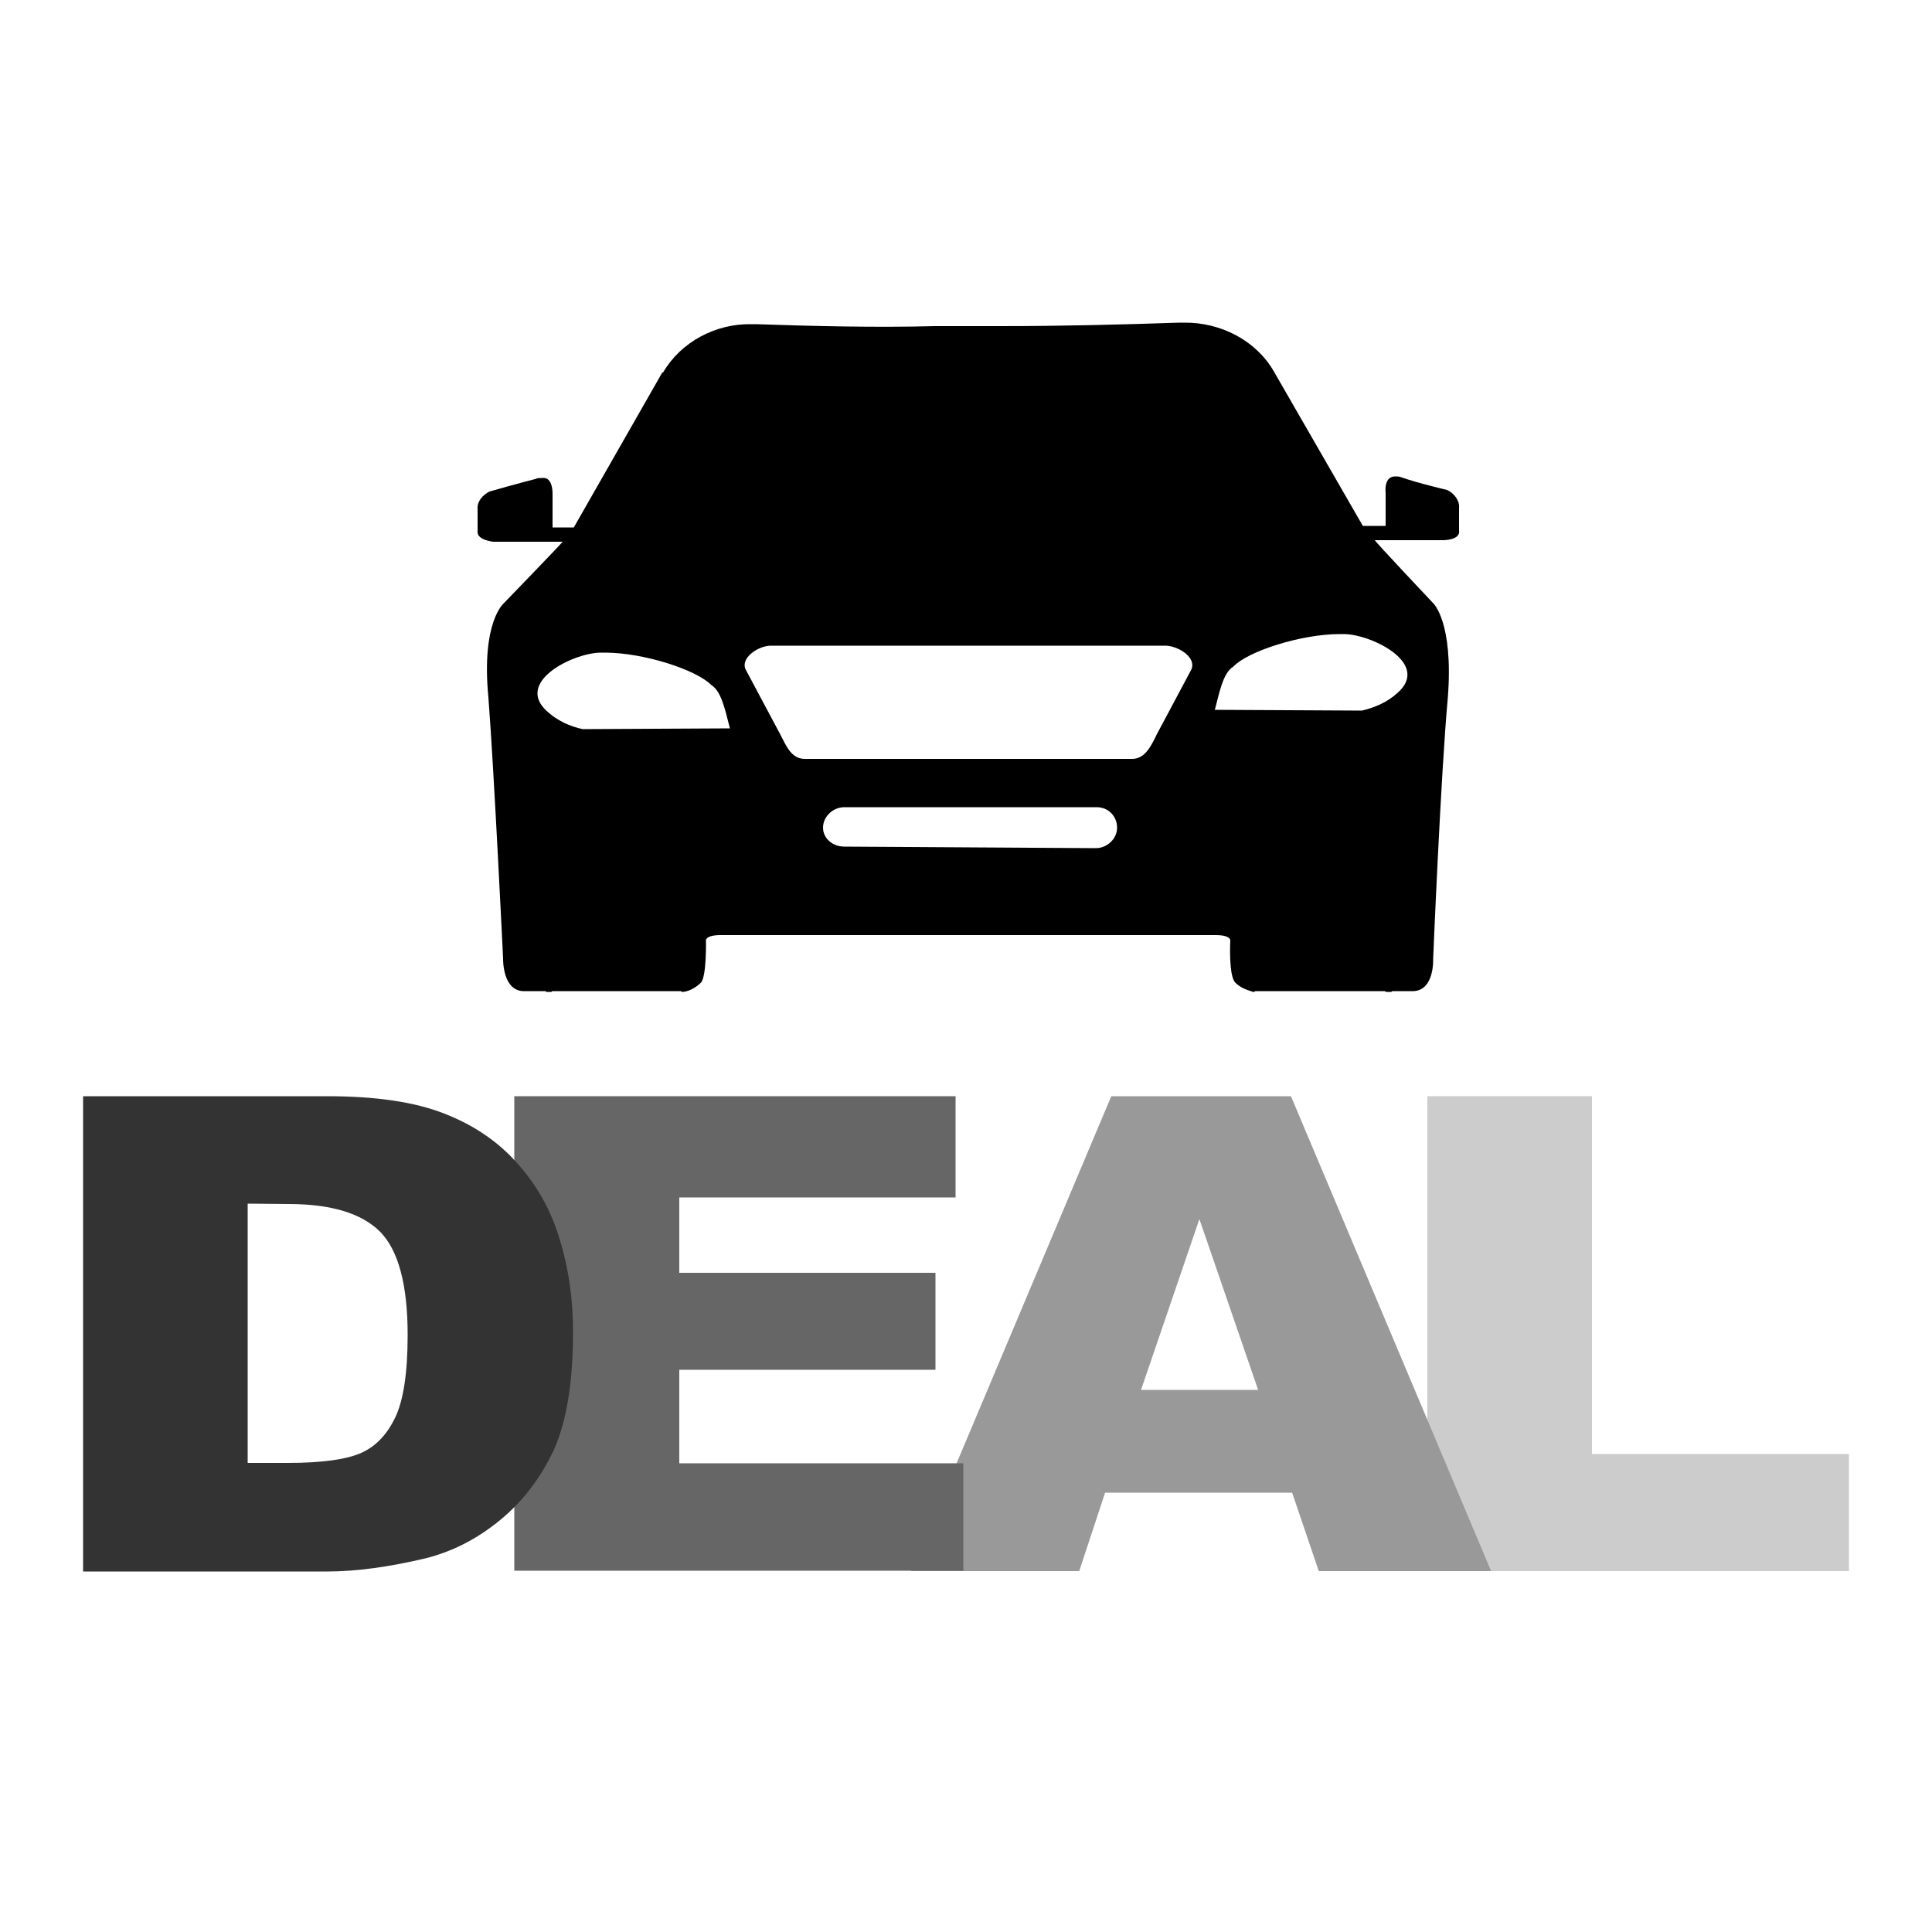
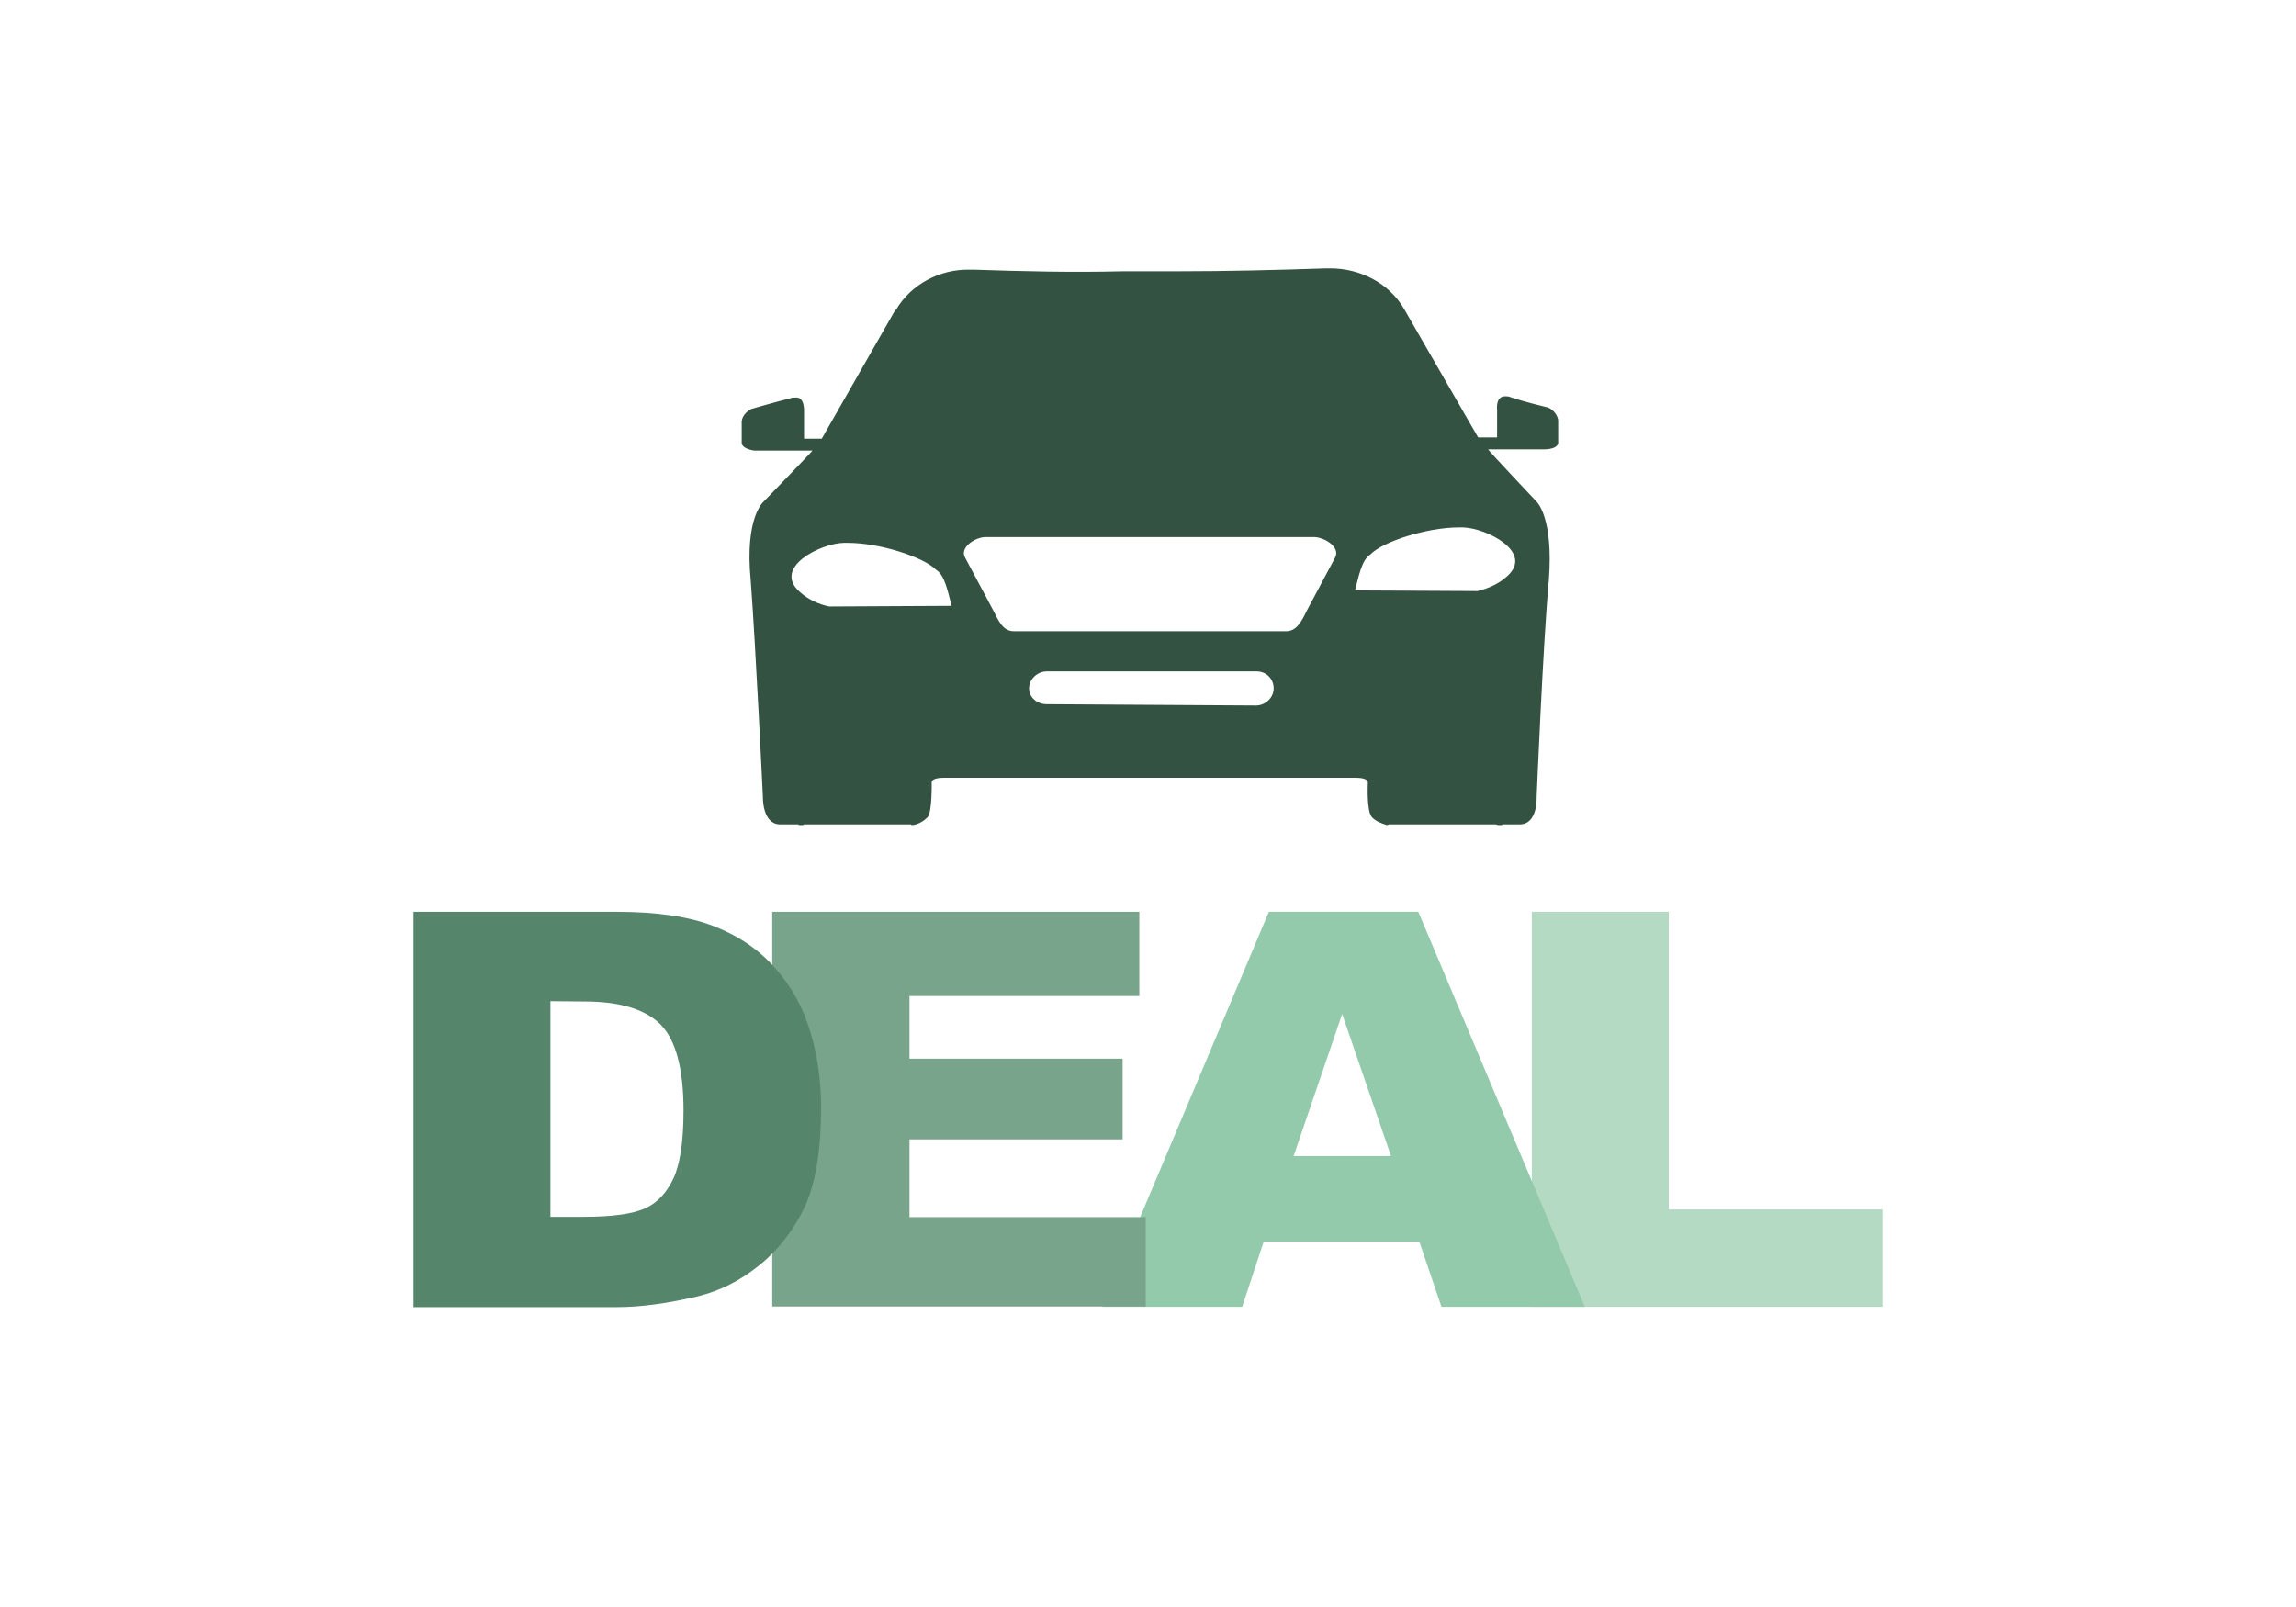
- <svg xmlns="http://www.w3.org/2000/svg" version="1.1" id="master-artboard" x="0px" y="0px" viewBox="0 0 500 500" style="enable-background:new 0 0 500 500;" xml:space="preserve">
-   <style type="text/css">
- 	.st0{fill:#0B2E4D;stroke:#AAAAAA;stroke-width:0.749;stroke-miterlimit:2.998;}
- 	.st1{fill:#CCCCCC;}
- 	.st2{fill:#999999;}
- 	.st3{fill:#666666;}
- 	.st4{fill:#333333;}
- </style>
-   <g transform="matrix(0.9083147, 0, 0, 0.9083147, 0.000009809222, 194.0569)">
-     <path class="st0" d="M221.3,125.9" />
-     <path class="st0" d="M329.1,116.4" />
-     <path class="st0" d="M292.2,23L292.2,23" />
-   </g>
-   <path d="M265.4,256.7L265.4,256.7 M195.8,83.9h-1.3c-9.3-0.2-18.3,4.6-22.9,12.5h-0.2l-22.9,40.1H143v-8.6c0,0,0.2-4.6-2.7-4.2  c-0.5,0-1.3,0-1.5,0.2c-4.4,1.1-12.1,3.3-12.1,3.3c-1.8,0.9-3.3,2.6-3.1,4.6v6c0,0-0.2,1.8,4,2.4h18c0,0.2-15.2,15.9-15.2,15.9  s-5.9,4.8-4,24.4c1.5,19.6,3.8,67.6,3.8,67.6s-0.2,8.1,5.1,8.4h5.9l0.2,0.2h1.3l0.2-0.2h33.4c0,0.2,0.2,0.2,0.5,0.2  c1.8-0.2,3.5-1.3,4.6-2.4c1.5-1.6,1.3-11,1.3-11s0-1.3,3.8-1.3h128.1c3.8,0,3.8,1.3,3.8,1.3s-0.5,9.2,1.3,11  c1.3,1.3,2.7,1.8,4.6,2.4c0.2,0,0.5,0,0.5-0.2h33.5l0.5,0.2h1.3l0.2-0.2h5.5c5.5-0.2,5.1-8.4,5.1-8.4s2-48.2,3.8-67.6  c1.5-19.6-3.8-24.4-3.8-24.4s-15.1-16-15.1-16.3h17.8c4.6-0.2,4-2.4,4-2.4v-6c0.2-1.8-1.3-3.8-3.1-4.6c0,0-7.7-1.8-11.9-3.3  c-0.5-0.2-1.1-0.2-1.3-0.2c-3.3-0.2-2.7,4.2-2.7,4.2v8.6h-5.9L329.6,96l0,0c-4.6-7.9-13.7-12.6-23.1-12.5h-1.3  c-14.7,0.5-30.4,0.9-46.2,0.9h-17C226.4,84.8,210.6,84.4,195.8,83.9L195.8,83.9z M218.5,219.1c-3.1,0-5.5-2.2-5.5-4.9l0,0l0,0  c0-2.9,2.6-5.3,5.5-5.3h65.3c3.1,0,5.3,2.4,5.3,5.3l0,0c0,2.9-2.6,5.3-5.5,5.3l0,0L218.5,219.1L218.5,219.1z M208.3,196.4  c-3.5,0-4.8-3.3-6.4-6.4l-8.8-16.5c-1.8-3.1,3.1-6.4,6.4-6.4h102.3c3.5,0.2,8.1,3.3,6.4,6.4l-8.8,16.5c-1.5,3.1-3.1,6.4-6.4,6.4  H208.3z M314.4,183.7c1.1-4,2-9.5,4.8-11.2c3.8-4,17.6-8.4,27.5-8.4h1.3c7.3,0.2,22.2,7.7,13.7,15.2c-2.6,2.4-5.9,3.8-9.2,4.6  L314.4,183.7z M251.1,242L251.1,242 M150.8,188.7c-3.3-0.7-6.6-2.2-9.2-4.6c-8.4-7.5,6.4-15,13.7-15.2h1.3c9.9,0,23.6,4.4,27.5,8.4  c2.7,1.6,3.7,7.1,4.8,11.2L150.8,188.7z" />
-   <g>
-     <path class="st1" d="M369.4,283.7H412v92.6h66.5v30.3H369.4V283.7z" />
-     <path class="st2" d="M325.6,359.7l-15.2-44.2l-15.1,44.2H325.6z M334.4,386.3H286l-6.7,20.3h-43.5l51.8-122.9h46.5l51.8,122.9   h-44.6L334.4,386.3z" />
-     <path class="st3" d="M133.1,283.7h114.2v26.2h-71.5v19.5h66.3v25.1h-66.3v24.2h73.5v27.8H133.1V283.7z" />
-     <path class="st4" d="M21.5,283.7h63.3c12.5,0,22.6,1.5,30.2,4.5c7.7,3,14,7.3,19,13c5,5.6,8.7,12.2,10.9,19.7   c2.3,7.5,3.4,15.4,3.4,23.8c0,13.1-1.7,23.3-5,30.6c-3.4,7.2-8,13.3-14,18.2c-6,4.9-12.4,8.1-19.2,9.8c-9.3,2.2-17.8,3.4-25.4,3.4   H21.5V283.7z M64.1,311.5v67.1h10.4c8.9,0,15.2-0.9,19-2.6s6.7-4.8,8.8-9.2c2.1-4.4,3.2-11.5,3.2-21.3c0-13-2.4-21.9-7.1-26.7   c-4.8-4.8-12.7-7.2-23.7-7.2L64.1,311.5L64.1,311.5z" />
+ <svg xmlns="http://www.w3.org/2000/svg" id="master-artboard" viewBox="0 0 1400 980" width="1400px" height="980px" version="1.1" style="shape-rendering:geometricPrecision; text-rendering:geometricPrecision; image-rendering:optimizeQuality; fill-rule:evenodd; clip-rule:evenodd">
+   <g transform="matrix(1.96, 0, 0, 1.96, 209.9999, -0.000005977327)">
+     <g transform="matrix(0.9083147, 0, 0, 0.9083147, 0.000009809222, 194.0569)">
+       <path class="st0" d="M221.3,125.9" style="fill: rgb(11, 46, 77); stroke: rgb(170, 170, 170); stroke-width: 0.749; stroke-miterlimit: 2.998;" />
+       <path class="st0" d="M329.1,116.4" style="fill: rgb(11, 46, 77); stroke: rgb(170, 170, 170); stroke-width: 0.749; stroke-miterlimit: 2.998;" />
+       <path class="st0" d="M292.2,23L292.2,23" style="fill: rgb(11, 46, 77); stroke: rgb(170, 170, 170); stroke-width: 0.749; stroke-miterlimit: 2.998;" />
+     </g>
+     <path d="M265.4,256.7L265.4,256.7 M195.8,83.9h-1.3c-9.3-0.2-18.3,4.6-22.9,12.5h-0.2l-22.9,40.1H143v-8.6c0,0,0.2-4.6-2.7-4.2  c-0.5,0-1.3,0-1.5,0.2c-4.4,1.1-12.1,3.3-12.1,3.3c-1.8,0.9-3.3,2.6-3.1,4.6v6c0,0-0.2,1.8,4,2.4h18c0,0.2-15.2,15.9-15.2,15.9  s-5.9,4.8-4,24.4c1.5,19.6,3.8,67.6,3.8,67.6s-0.2,8.1,5.1,8.4h5.9l0.2,0.2h1.3l0.2-0.2h33.4c0,0.2,0.2,0.2,0.5,0.2  c1.8-0.2,3.5-1.3,4.6-2.4c1.5-1.6,1.3-11,1.3-11s0-1.3,3.8-1.3h128.1c3.8,0,3.8,1.3,3.8,1.3s-0.5,9.2,1.3,11  c1.3,1.3,2.7,1.8,4.6,2.4c0.2,0,0.5,0,0.5-0.2h33.5l0.5,0.2h1.3l0.2-0.2h5.5c5.5-0.2,5.1-8.4,5.1-8.4s2-48.2,3.8-67.6  c1.5-19.6-3.8-24.4-3.8-24.4s-15.1-16-15.1-16.3h17.8c4.6-0.2,4-2.4,4-2.4v-6c0.2-1.8-1.3-3.8-3.1-4.6c0,0-7.7-1.8-11.9-3.3  c-0.5-0.2-1.1-0.2-1.3-0.2c-3.3-0.2-2.7,4.2-2.7,4.2v8.6h-5.9L329.6,96l0,0c-4.6-7.9-13.7-12.6-23.1-12.5h-1.3  c-14.7,0.5-30.4,0.9-46.2,0.9h-17C226.4,84.8,210.6,84.4,195.8,83.9L195.8,83.9z M218.5,219.1c-3.1,0-5.5-2.2-5.5-4.9l0,0l0,0  c0-2.9,2.6-5.3,5.5-5.3h65.3c3.1,0,5.3,2.4,5.3,5.3l0,0c0,2.9-2.6,5.3-5.5,5.3l0,0L218.5,219.1L218.5,219.1z M208.3,196.4  c-3.5,0-4.8-3.3-6.4-6.4l-8.8-16.5c-1.8-3.1,3.1-6.4,6.4-6.4h102.3c3.5,0.2,8.1,3.3,6.4,6.4l-8.8,16.5c-1.5,3.1-3.1,6.4-6.4,6.4  H208.3z M314.4,183.7c1.1-4,2-9.5,4.8-11.2c3.8-4,17.6-8.4,27.5-8.4h1.3c7.3,0.2,22.2,7.7,13.7,15.2c-2.6,2.4-5.9,3.8-9.2,4.6  L314.4,183.7z M251.1,242L251.1,242 M150.8,188.7c-3.3-0.7-6.6-2.2-9.2-4.6c-8.4-7.5,6.4-15,13.7-15.2h1.3c9.9,0,23.6,4.4,27.5,8.4  c2.7,1.6,3.7,7.1,4.8,11.2L150.8,188.7z" style="fill: rgb(52, 82, 65);" />
+     <g>
+       <path class="st1" d="M369.4,283.7H412v92.6h66.5v30.3H369.4V283.7z" style="fill: rgb(180, 218, 196);" />
+       <path class="st2" d="M325.6,359.7l-15.2-44.2l-15.1,44.2H325.6z M334.4,386.3H286l-6.7,20.3h-43.5l51.8-122.9h46.5l51.8,122.9   h-44.6L334.4,386.3z" style="fill: rgb(147, 202, 171);" />
+       <path class="st3" d="M133.1,283.7h114.2v26.2h-71.5v19.5h66.3v25.1h-66.3v24.2h73.5v27.8H133.1V283.7z" style="fill: rgb(120, 164, 139);" />
+       <path class="st4" d="M21.5,283.7h63.3c12.5,0,22.6,1.5,30.2,4.5c7.7,3,14,7.3,19,13c5,5.6,8.7,12.2,10.9,19.7   c2.3,7.5,3.4,15.4,3.4,23.8c0,13.1-1.7,23.3-5,30.6c-3.4,7.2-8,13.3-14,18.2c-6,4.9-12.4,8.1-19.2,9.8c-9.3,2.2-17.8,3.4-25.4,3.4   H21.5V283.7z M64.1,311.5v67.1h10.4c8.9,0,15.2-0.9,19-2.6s6.7-4.8,8.8-9.2c2.1-4.4,3.2-11.5,3.2-21.3c0-13-2.4-21.9-7.1-26.7   c-4.8-4.8-12.7-7.2-23.7-7.2L64.1,311.5L64.1,311.5z" style="fill: rgb(85, 133, 106);" />
+       <path style="fill: rgb(120, 164, 139); fill-opacity: 1; stroke: rgb(0, 0, 0); stroke-opacity: 1; stroke-width: 0; paint-order: fill;" d="M 158.463 360.74" />
+     </g>
  </g>
</svg>
